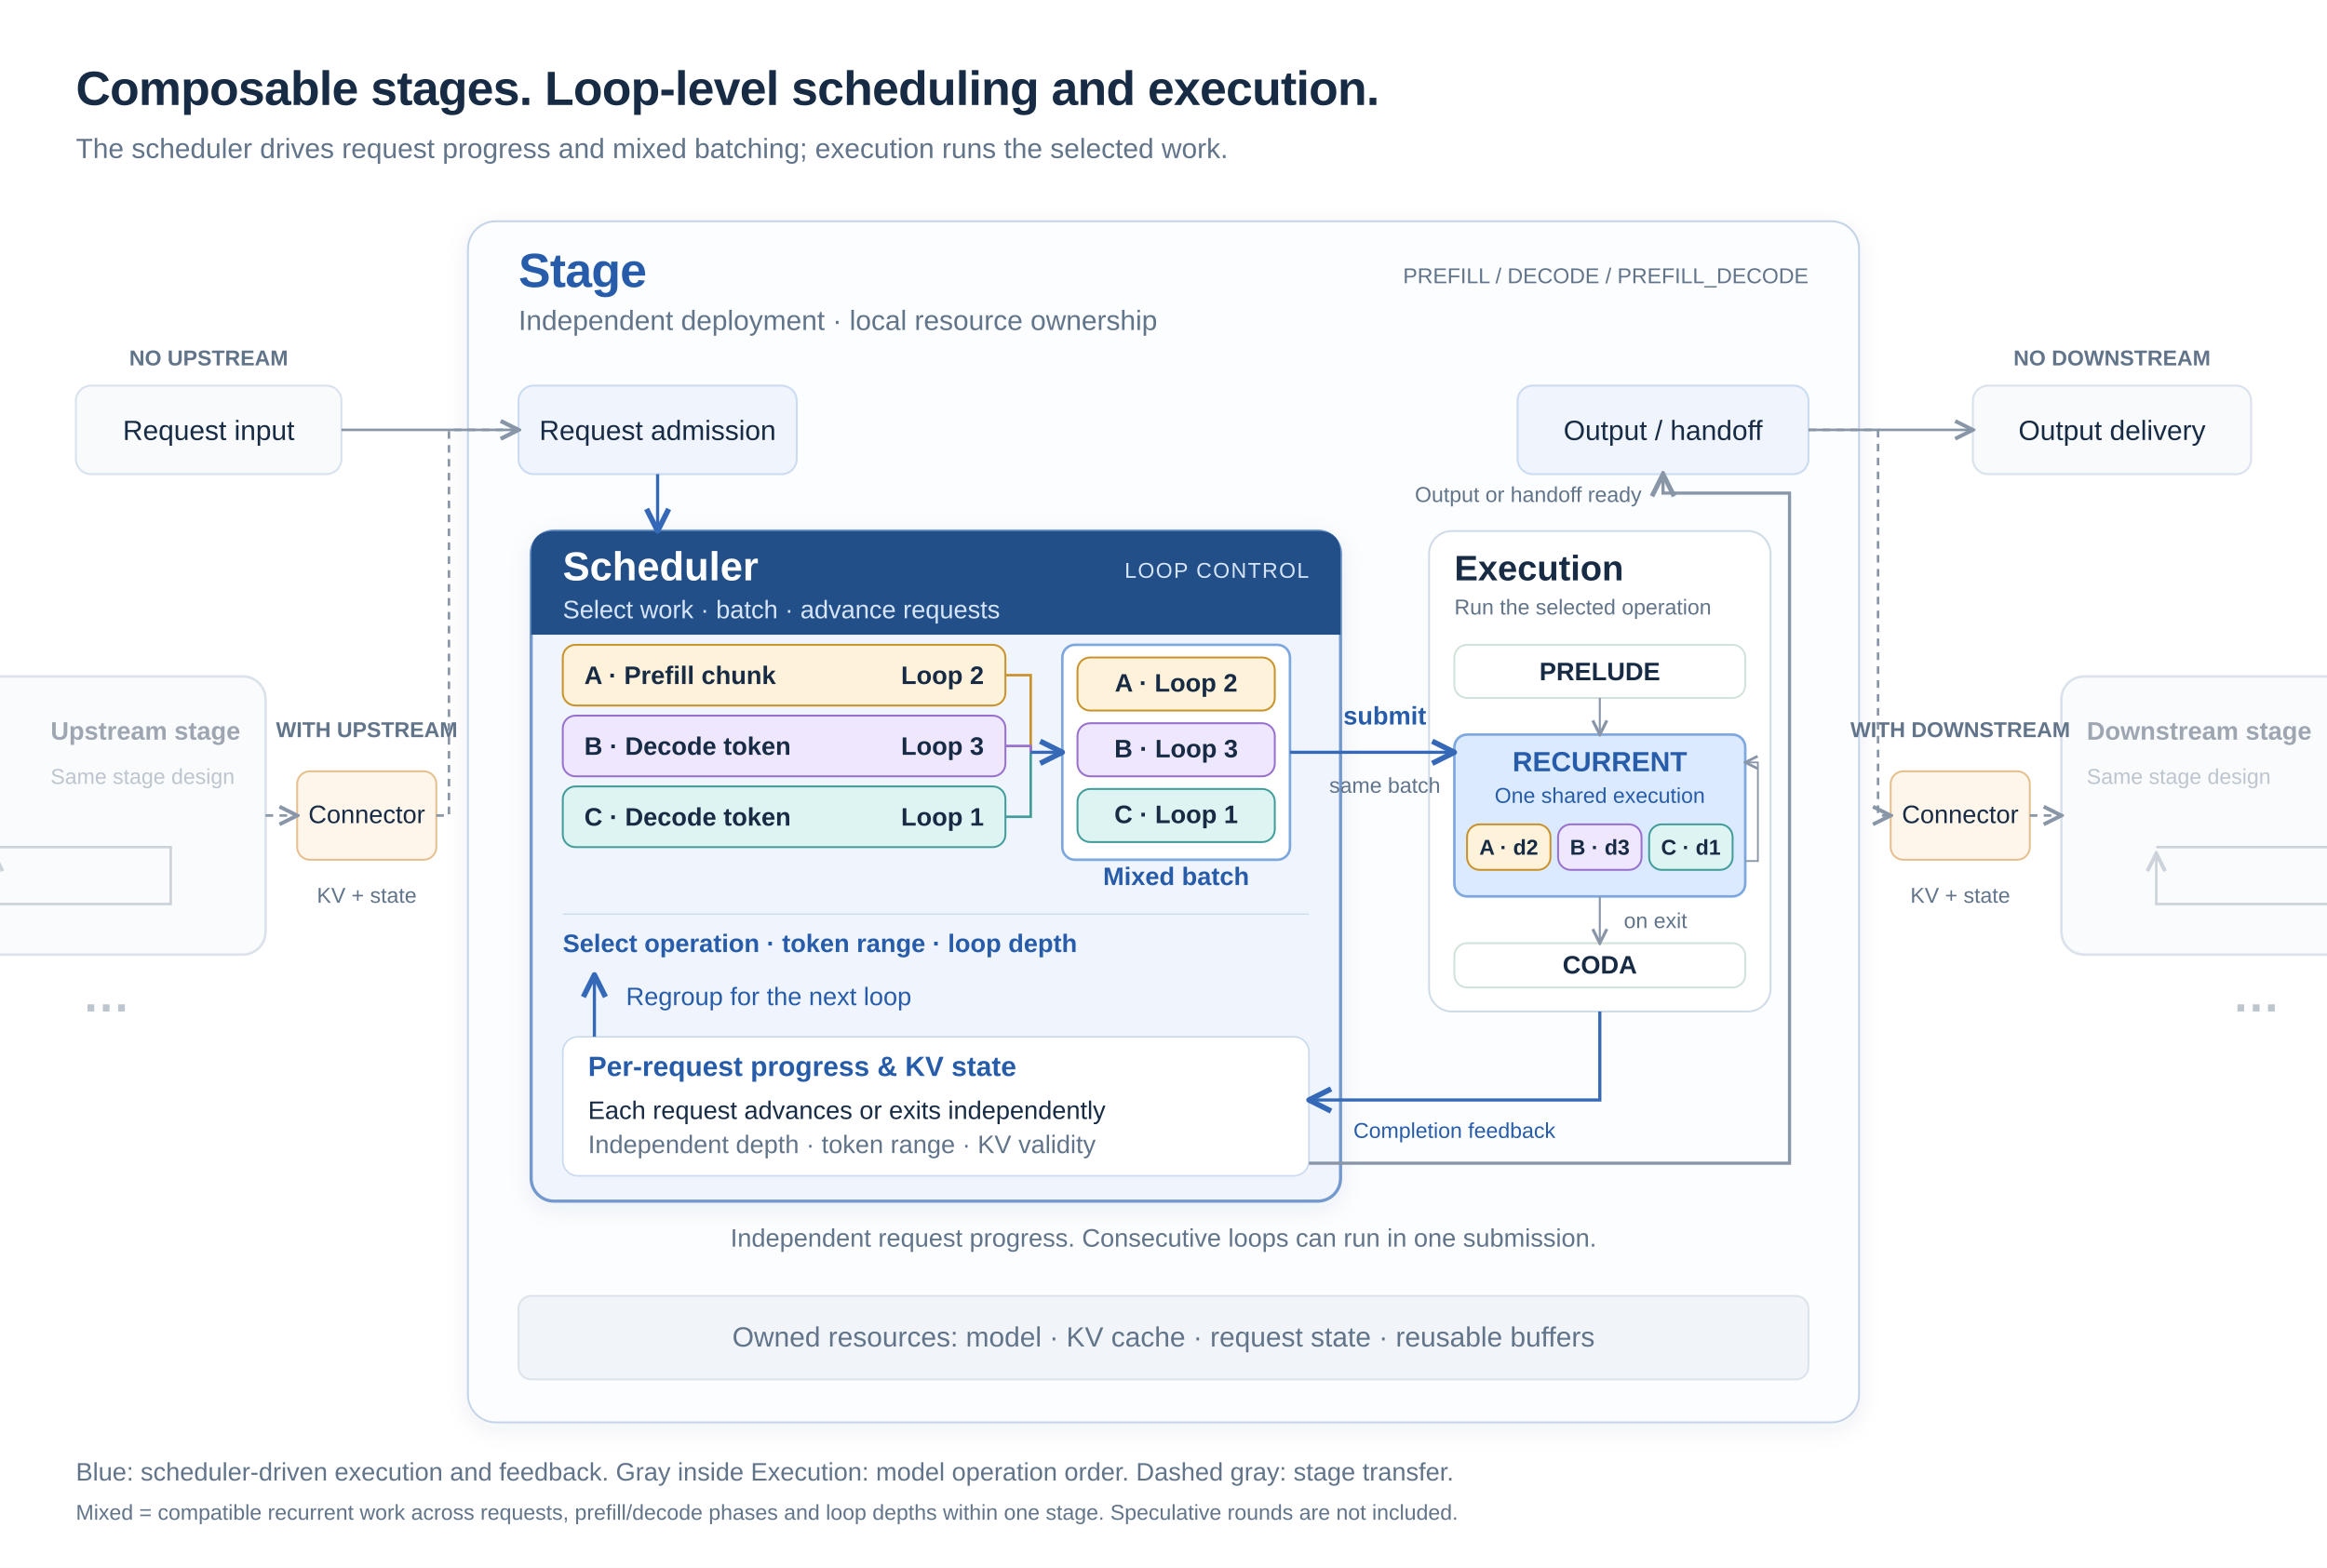
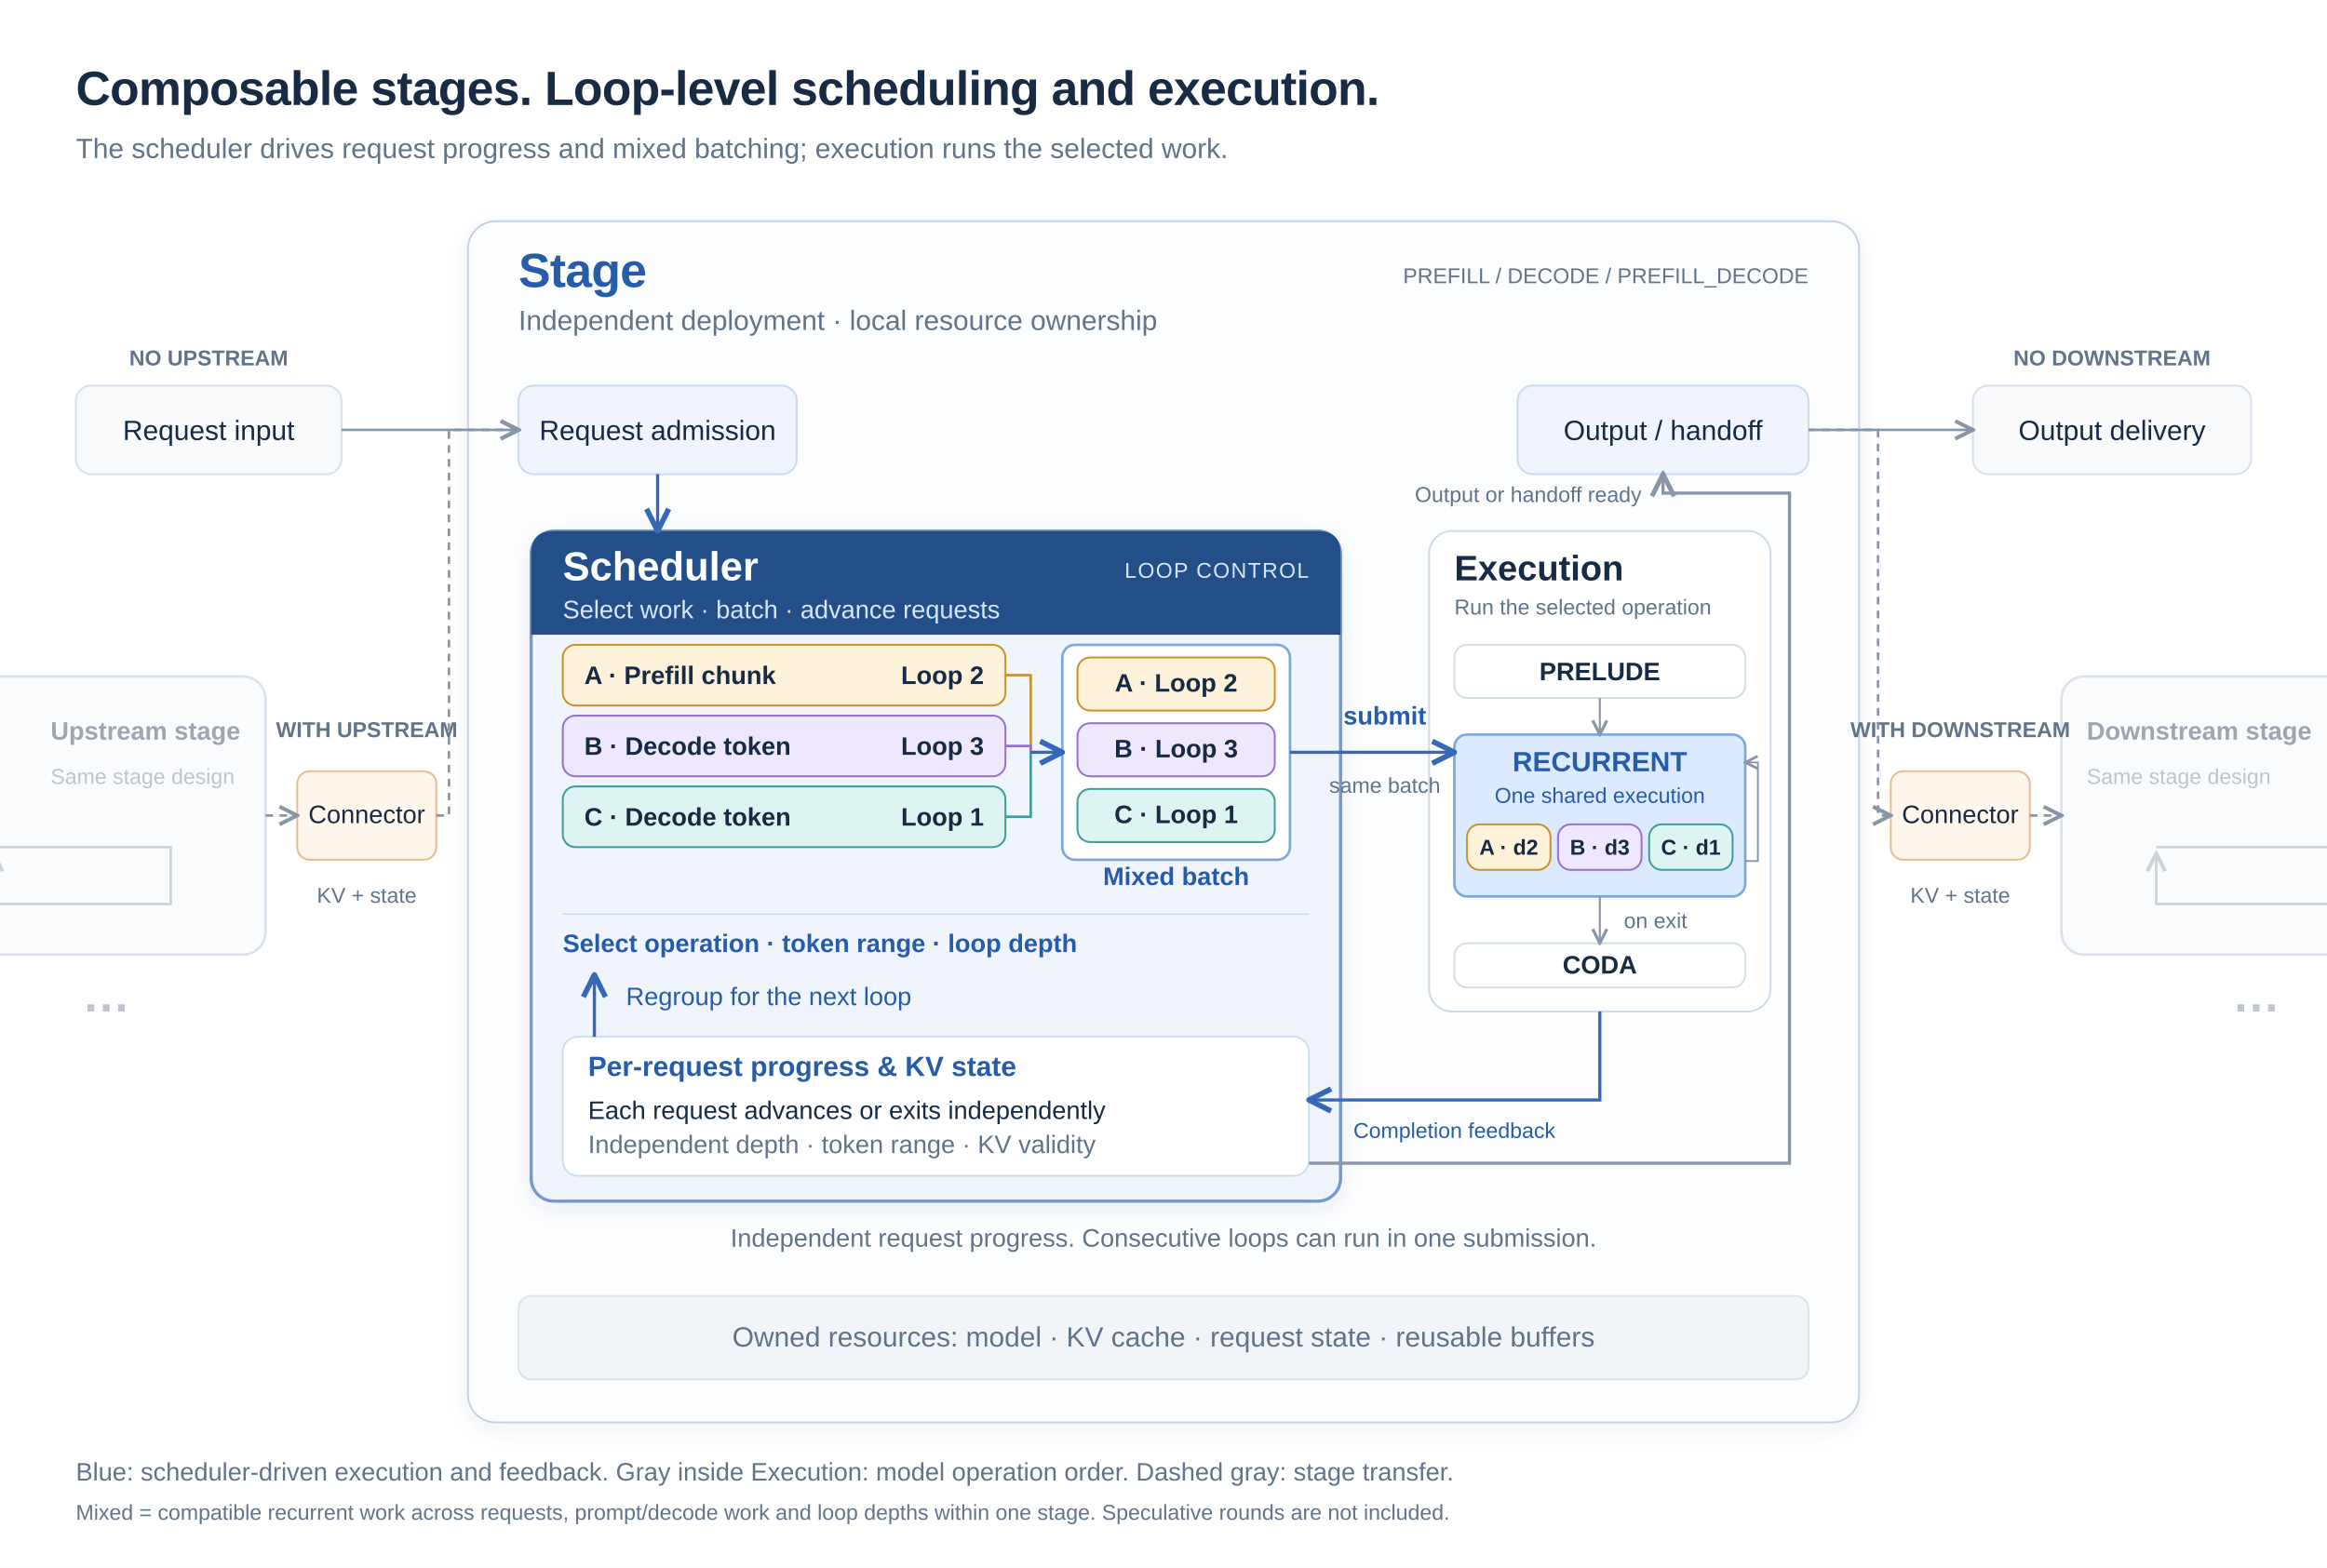
<svg xmlns="http://www.w3.org/2000/svg" width="1840" height="1240" viewBox="-20 -20 1840 1240" role="img" aria-labelledby="title description">
  <defs>
    <marker id="blueArrow" markerWidth="9" markerHeight="9" refX="8" refY="4.5" orient="auto">
      <path d="M1,1 L8,4.5 L1,8" fill="none" stroke="#3569b8" stroke-width="1.7" stroke-linejoin="round" />
    </marker>
    <marker id="grayArrow" markerWidth="9" markerHeight="9" refX="8" refY="4.5" orient="auto">
      <path d="M1,1 L8,4.5 L1,8" fill="none" stroke="#8996a8" stroke-width="1.5" />
    </marker>
    <filter id="cardShadow" x="-10%" y="-10%" width="120%" height="125%">
      <feDropShadow dx="0" dy="5" stdDeviation="9" flood-color="#183b66" flood-opacity="0.07" />
    </filter>
  </defs>
  <style>text{font-family:Arial,Helvetica,sans-serif;fill:#172b45}.title{font-size:38px;font-weight:700;letter-spacing:-.5px}.h{font-size:28px;font-weight:700}.body{font-size:22px}.small{font-size:20px}.tiny{font-size:17px}.muted{fill:#61748a}.blue{fill:#265ca9}.bold{font-weight:700}</style>
  <rect x="-20" y="-20" width="1840" height="1240" fill="white" />
  <text x="40" y="63" class="title" text-anchor="start">Composable stages. Loop-level scheduling and execution.</text>
  <text x="40" y="105" class="body muted" text-anchor="start">The scheduler drives request progress and mixed batching; execution runs the selected work.</text>
  <g opacity="0.42">
    <rect x="-100" y="515" width="290" height="220" rx="18" fill="#f3f6fa" stroke="#abbacf" stroke-width="2" />
    <text x="20" y="565" class="small bold" text-anchor="start">Upstream stage</text>
    <text x="20" y="600" class="tiny muted" text-anchor="start">Same stage design</text>
    <path d="M-25,650 H115 V695 H-25 V655" fill="none" stroke="#8996a8" stroke-width="2" marker-end="url(#grayArrow)" />
    <rect x="1610" y="515" width="290" height="220" rx="18" fill="#f3f6fa" stroke="#abbacf" stroke-width="2" />
    <text x="1630" y="565" class="small bold" text-anchor="start">Downstream stage</text>
    <text x="1630" y="600" class="tiny muted" text-anchor="start">Same stage design</text>
    <path d="M1685,650 H1825 V695 H1685 V655" fill="none" stroke="#8996a8" stroke-width="2" marker-end="url(#grayArrow)" />
    <text x="45" y="780" class="title muted" text-anchor="start">…</text>
    <text x="1745" y="780" class="title muted" text-anchor="start">…</text>
  </g>
  <rect x="350" y="155" width="1100" height="950" rx="22" fill="#fbfdff" stroke="#c4d3e7" stroke-width="1.5" filter="url(#cardShadow)" />
  <text x="390" y="207" class="title blue" text-anchor="start">Stage</text>
  <text x="390" y="241" class="body muted" text-anchor="start">Independent deployment · local resource ownership</text>
  <text x="1410" y="204" class="tiny muted" text-anchor="end">PREFILL / DECODE / PREFILL_DECODE</text>
  <text x="145" y="269" class="tiny muted bold" text-anchor="middle">NO UPSTREAM</text>
  <rect x="40" y="285" width="210" height="70" rx="12" fill="#f8fafc" stroke="#d8e1ec" stroke-width="1.5" />
  <text x="145" y="328" class="body" text-anchor="middle">Request input</text>
  <text x="1650" y="269" class="tiny muted bold" text-anchor="middle">NO DOWNSTREAM</text>
  <rect x="1540" y="285" width="220" height="70" rx="12" fill="#f8fafc" stroke="#d8e1ec" stroke-width="1.5" />
  <text x="1650" y="328" class="body" text-anchor="middle">Output delivery</text>
  <rect x="390" y="285" width="220" height="70" rx="12" fill="#f0f5fd" stroke="#cadbf1" stroke-width="1.5" />
  <text x="500" y="328" class="body" text-anchor="middle">Request admission</text>
  <rect x="1180" y="285" width="230" height="70" rx="12" fill="#f0f5fd" stroke="#cadbf1" stroke-width="1.5" />
  <text x="1295" y="328" class="body" text-anchor="middle">Output / handoff</text>
  <path d="M250,320 H390" fill="none" stroke="#8996a8" stroke-width="2" marker-end="url(#grayArrow)" />
  <path d="M1410,320 H1540" fill="none" stroke="#8996a8" stroke-width="2" marker-end="url(#grayArrow)" />
  <text x="270" y="563" class="tiny muted bold" text-anchor="middle">WITH UPSTREAM</text>
  <rect x="215" y="590" width="110" height="70" rx="10" fill="#fff6eb" stroke="#e5bf8e" stroke-width="1.5" />
  <text x="270" y="631" class="small" text-anchor="middle">Connector</text>
  <path d="M190,625 H215" fill="none" stroke="#8996a8" stroke-width="2" marker-end="url(#grayArrow)" stroke-dasharray="6 5" />
  <path d="M325,625 H335 V320 H390" fill="none" stroke="#8996a8" stroke-width="2" marker-end="url(#grayArrow)" stroke-dasharray="6 5" />
  <text x="1530" y="563" class="tiny muted bold" text-anchor="middle">WITH DOWNSTREAM</text>
  <rect x="1475" y="590" width="110" height="70" rx="10" fill="#fff6eb" stroke="#e5bf8e" stroke-width="1.5" />
  <text x="1530" y="631" class="small" text-anchor="middle">Connector</text>
  <path d="M1410,320 H1465 V625 H1475" fill="none" stroke="#8996a8" stroke-width="2" marker-end="url(#grayArrow)" stroke-dasharray="6 5" />
  <path d="M1585,625 H1610" fill="none" stroke="#8996a8" stroke-width="2" marker-end="url(#grayArrow)" stroke-dasharray="6 5" />
  <text x="270" y="694" class="tiny muted" text-anchor="middle">KV + state</text>
  <text x="1530" y="694" class="tiny muted" text-anchor="middle">KV + state</text>
  <rect x="400" y="400" width="640" height="530" rx="18" fill="#f0f5fd" stroke="#7399ce" stroke-width="2.5" filter="url(#cardShadow)" />
  <path d="M418,400 H1022 Q1040,400 1040,418 V482 H400 V418 Q400,400 418,400" fill="#234f88" />
  <text x="1015" y="437" class="tiny" text-anchor="end" style="fill:#d6e5fa;letter-spacing:1px">LOOP CONTROL</text>
  <text x="425" y="439" class="h" style="fill:white;font-size:32px" text-anchor="start">Scheduler</text>
  <text x="425" y="469" class="small" style="fill:#d6e5fa" text-anchor="start">Select work · batch · advance requests</text>
  <rect x="820" y="490" width="180" height="170" rx="10" fill="#fff" stroke="#7da7df" stroke-width="2" />
  <text x="910" y="680" class="small blue bold" text-anchor="middle">Mixed batch</text>
  <rect x="425" y="490" width="350" height="48" rx="10" fill="#fff2da" stroke="#c9932c" stroke-width="1.5" />
  <text x="442" y="521" class="small bold" text-anchor="start">A  ·  Prefill chunk</text>
  <text x="758" y="521" class="small bold" text-anchor="end">Loop 2</text>
  <rect x="832" y="500" width="156" height="42" rx="10" fill="#fff2da" stroke="#c9932c" stroke-width="1.5" />
  <text x="910" y="527" class="small bold" text-anchor="middle">A  ·  Loop 2</text>
  <path d="M775,514 H795 V575" fill="none" stroke="#c9932c" stroke-width="2" />
  <rect x="425" y="546" width="350" height="48" rx="10" fill="#eee7fd" stroke="#9871ce" stroke-width="1.5" />
  <text x="442" y="577" class="small bold" text-anchor="start">B  ·  Decode token</text>
  <text x="758" y="577" class="small bold" text-anchor="end">Loop 3</text>
  <rect x="832" y="552" width="156" height="42" rx="10" fill="#eee7fd" stroke="#9871ce" stroke-width="1.5" />
  <text x="910" y="579" class="small bold" text-anchor="middle">B  ·  Loop 3</text>
  <path d="M775,570 H795 V575" fill="none" stroke="#9871ce" stroke-width="2" />
  <rect x="425" y="602" width="350" height="48" rx="10" fill="#ddf4f3" stroke="#429d9a" stroke-width="1.5" />
  <text x="442" y="633" class="small bold" text-anchor="start">C  ·  Decode token</text>
  <text x="758" y="633" class="small bold" text-anchor="end">Loop 1</text>
  <rect x="832" y="604" width="156" height="42" rx="10" fill="#ddf4f3" stroke="#429d9a" stroke-width="1.5" />
  <text x="910" y="631" class="small bold" text-anchor="middle">C  ·  Loop 1</text>
  <path d="M775,626 H795 V575" fill="none" stroke="#429d9a" stroke-width="2" />
  <path d="M795,575 H820" fill="none" stroke="#3569b8" stroke-width="2.5" marker-end="url(#blueArrow)" />
  <path d="M500,355 V400" fill="none" stroke="#3569b8" stroke-width="2.5" marker-end="url(#blueArrow)" />
  <rect x="1110" y="400" width="270" height="380" rx="18" fill="#ffffff" stroke="#d0dbe8" stroke-width="1.5" />
  <text x="1130" y="466" class="tiny muted">Run the selected operation</text>
  <text x="1130" y="439" class="h" text-anchor="start">Execution</text>
  <rect x="1130" y="490" width="230" height="42" rx="10" fill="#fff" stroke="#d1e3d9" stroke-width="1.5" />
  <text x="1245" y="518" class="small bold" text-anchor="middle">PRELUDE</text>
  <rect x="1130" y="561" width="230" height="128" rx="10" fill="#dceaff" stroke="#7da7df" stroke-width="2" />
  <text x="1245" y="590" class="body blue bold" text-anchor="middle">RECURRENT</text>
  <text x="1245" y="615" class="tiny blue" text-anchor="middle">One shared execution</text>
  <rect x="1140" y="632" width="66" height="36" rx="10" fill="#fff2da" stroke="#c9932c" stroke-width="1.5" />
  <text x="1173" y="656" class="tiny bold" text-anchor="middle">A · d2</text>
  <rect x="1212" y="632" width="66" height="36" rx="10" fill="#eee7fd" stroke="#9871ce" stroke-width="1.5" />
  <text x="1245" y="656" class="tiny bold" text-anchor="middle">B · d3</text>
  <rect x="1284" y="632" width="66" height="36" rx="10" fill="#ddf4f3" stroke="#429d9a" stroke-width="1.5" />
  <text x="1317" y="656" class="tiny bold" text-anchor="middle">C · d1</text>
  <rect x="1130" y="726" width="230" height="35" rx="10" fill="#fff" stroke="#d1e3d9" stroke-width="1.5" />
  <text x="1245" y="750" class="small bold" text-anchor="middle">CODA</text>
  <path d="M1245,532 V561" fill="none" stroke="#8996a8" stroke-width="1.6" marker-end="url(#grayArrow)" />
  <path d="M1245,689 V726" fill="none" stroke="#8996a8" stroke-width="1.6" marker-end="url(#grayArrow)" />
  <path d="M1360,661 H1370 V583 H1360" fill="none" stroke="#8996a8" stroke-width="1.4" marker-end="url(#grayArrow)" />
  <text x="1264" y="714" class="tiny muted">on exit</text>
  <path d="M1000,575 H1130" fill="none" stroke="#3569b8" stroke-width="2.5" marker-end="url(#blueArrow)" />
  <text x="1075" y="553" class="small blue bold" text-anchor="middle">submit</text>
  <text x="1075" y="607" class="tiny muted" text-anchor="middle">same batch</text>
  <path d="M425,703 H1015" stroke="#c9d9ee" stroke-width="1" />
  <text x="425" y="733" class="small blue bold">Select operation · token range · loop depth</text>
  <rect x="425" y="800" width="590" height="110" rx="12" fill="#fff" stroke="#cadbf1" stroke-width="1.3" />
  <text x="445" y="831" class="body blue bold" text-anchor="start">Per-request progress &amp; KV state</text>
  <text x="445" y="865" class="small" text-anchor="start">Each request advances or exits independently</text>
  <text x="445" y="892" class="small muted" text-anchor="start">Independent depth · token range · KV validity</text>
  <path d="M1245,780 V850 H1015" fill="none" stroke="#3569b8" stroke-width="2.5" marker-end="url(#blueArrow)" />
  <text x="1130" y="880" class="tiny blue" text-anchor="middle">Completion feedback</text>
  <path d="M450,800 V751" fill="none" stroke="#3569b8" stroke-width="2.5" marker-end="url(#blueArrow)" />
  <text x="475" y="775" class="small blue" text-anchor="start">Regroup for the next loop</text>
  <path d="M1015,900 H1395 V370 H1295 V355" fill="none" stroke="#8996a8" stroke-width="2.5" marker-end="url(#grayArrow)" />
  <text x="1278" y="377" class="tiny muted" text-anchor="end">Output or handoff ready</text>
  <text x="900" y="966" class="small muted" text-anchor="middle">Independent request progress. Consecutive loops can run in one submission.</text>
  <rect x="390" y="1005" width="1020" height="66" rx="10" fill="#f1f4f8" stroke="#dce3eb" stroke-width="1.5" />
  <text x="900" y="1045" class="body muted" text-anchor="middle">Owned resources: model · KV cache · request state · reusable buffers</text>
  <text x="40" y="1151" class="small muted" text-anchor="start">Blue: scheduler-driven execution and feedback. Gray inside Execution: model operation order. Dashed gray: stage transfer.</text>
-   <text x="40" y="1182" class="tiny muted" text-anchor="start">Mixed = compatible recurrent work across requests, prefill/decode phases and loop depths within one stage. Speculative rounds are not included.</text>
+   <text x="40" y="1182" class="tiny muted" text-anchor="start">Mixed = compatible recurrent work across requests, prompt/decode work and loop depths within one stage. Speculative rounds are not included.</text>
</svg>
